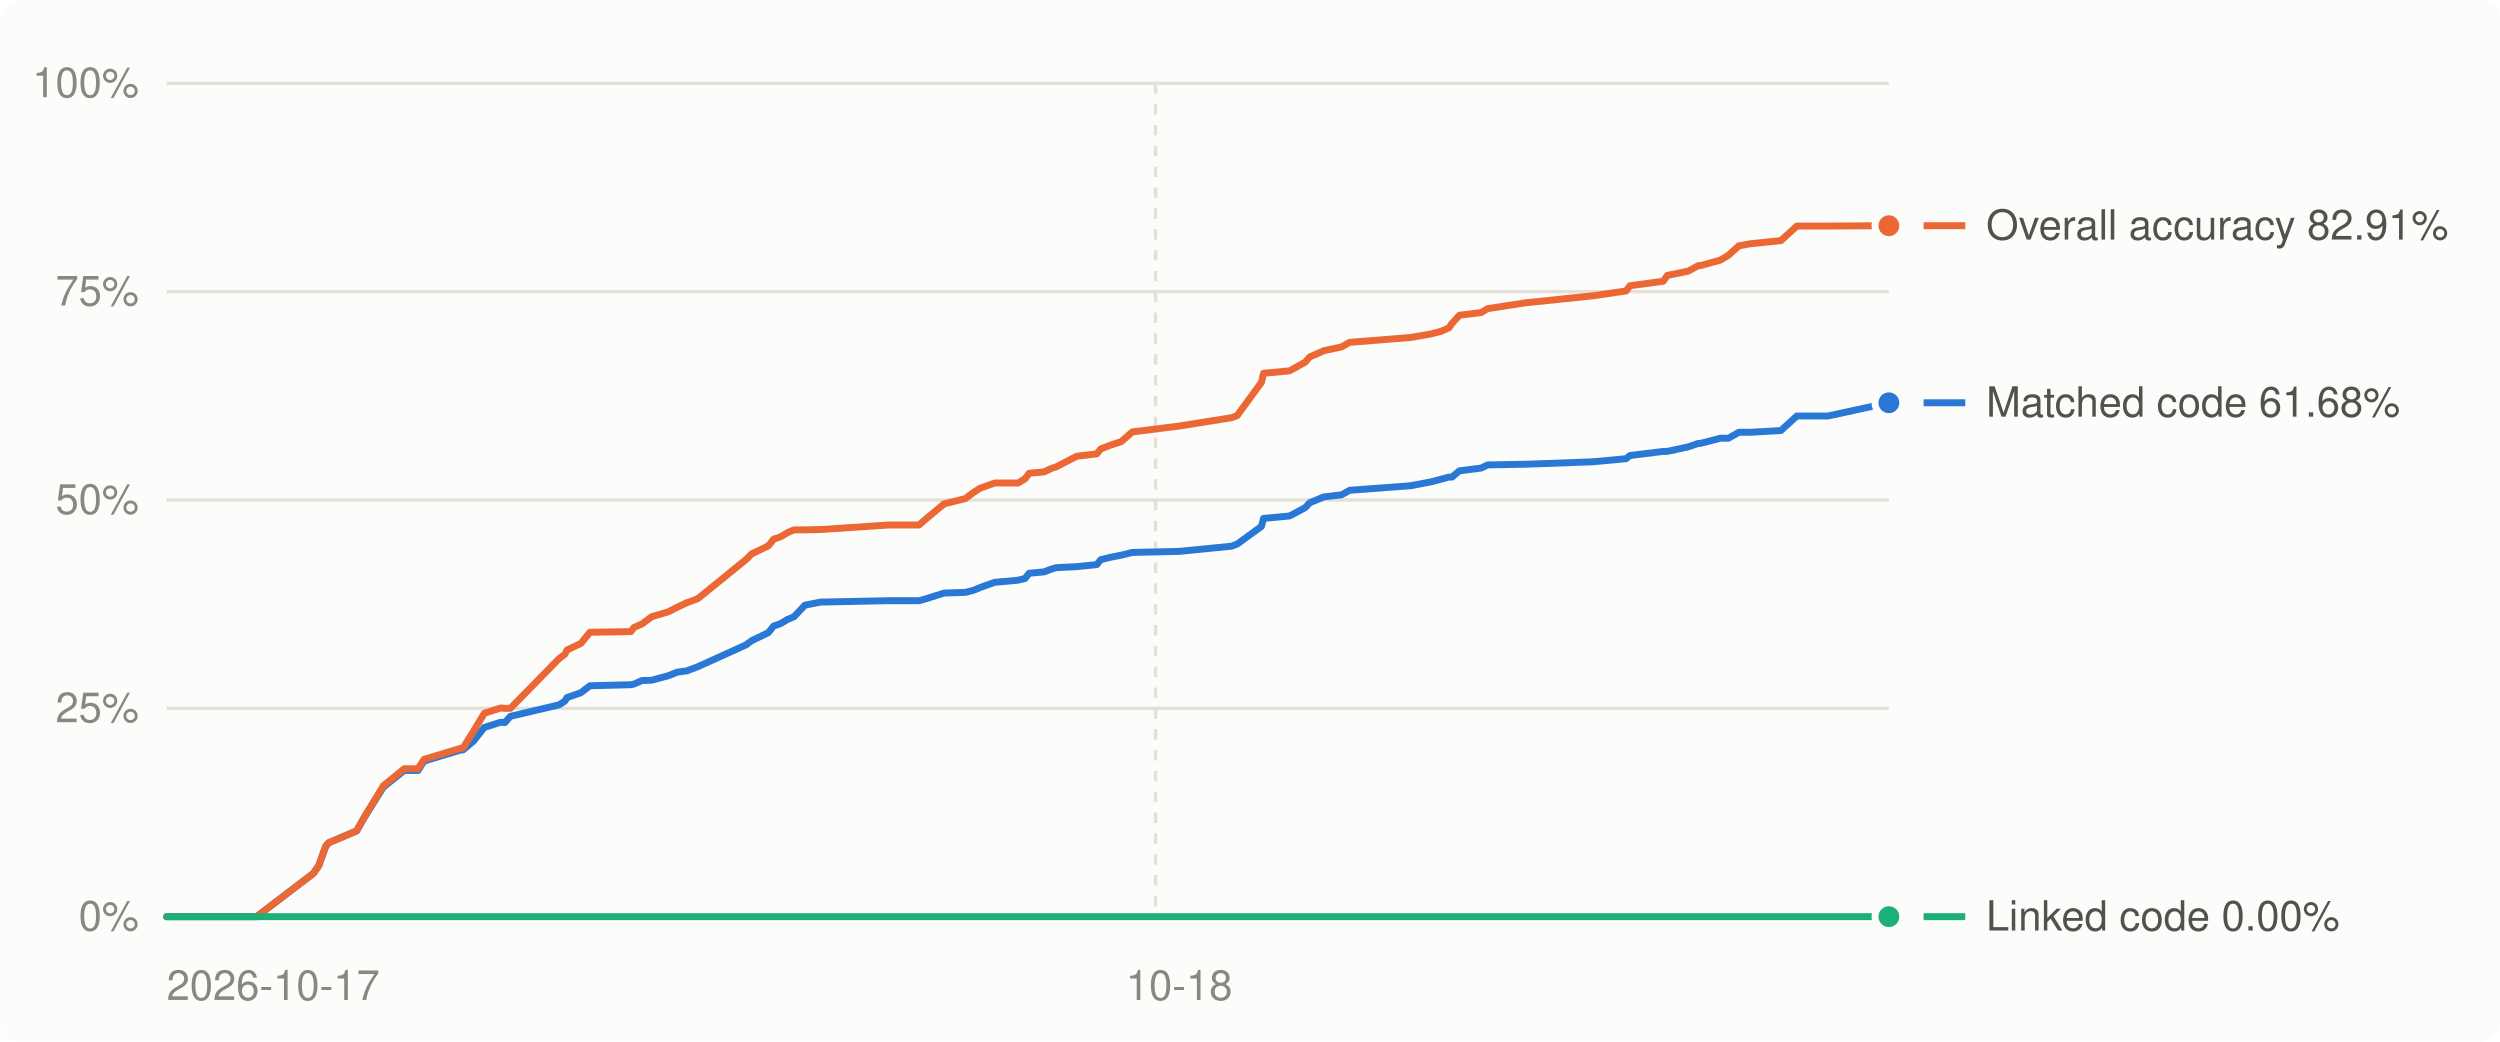
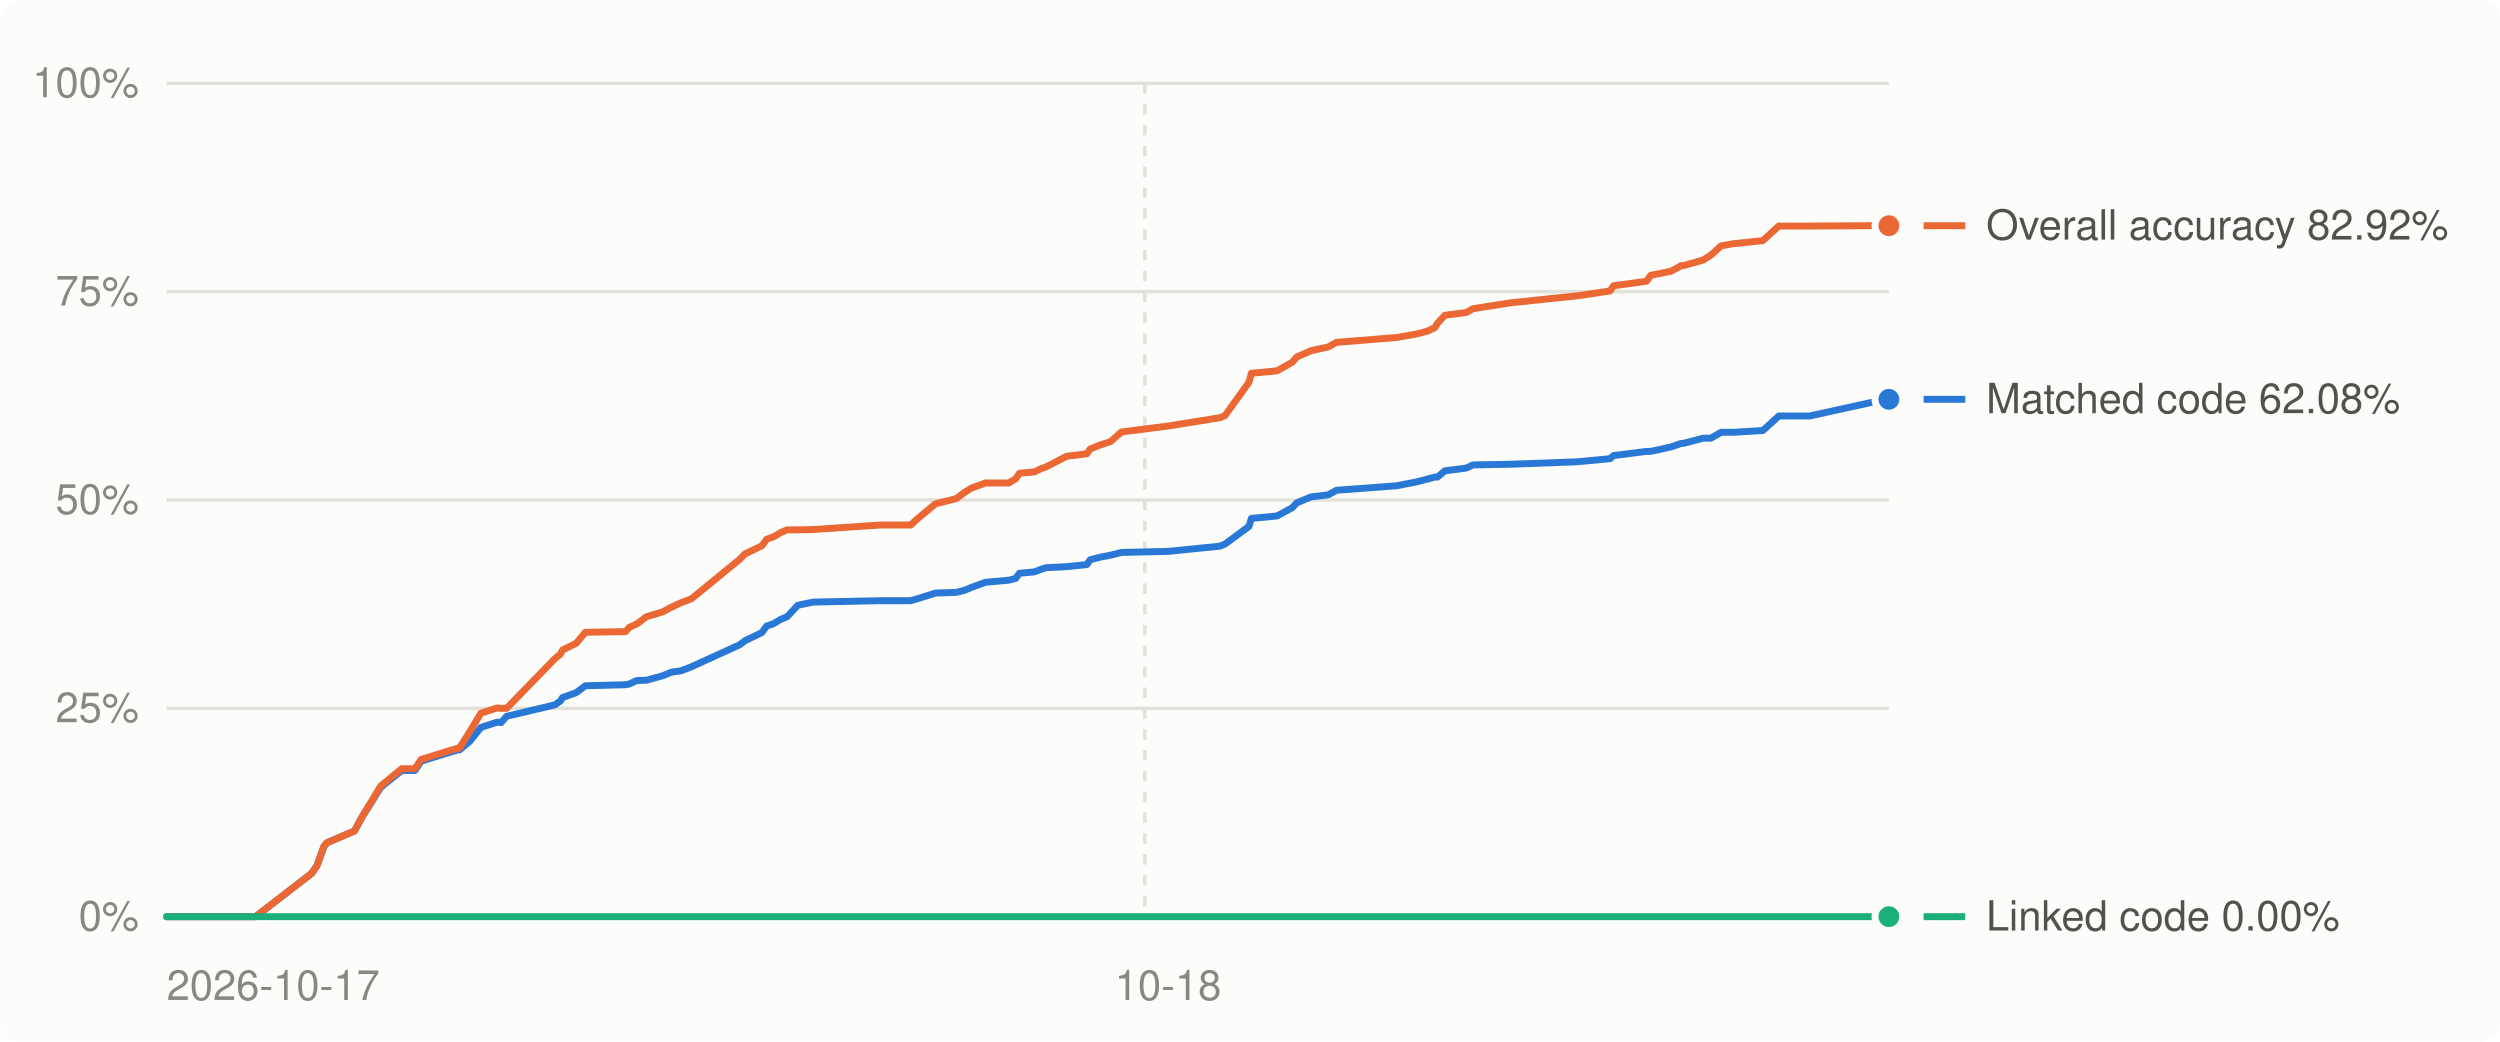
<svg xmlns="http://www.w3.org/2000/svg" viewBox="0 0 720 300" width="720" height="300" role="img" aria-label="Decompilation progress over time">
  <style>
.bg{fill:#fcfcfb}.grid{stroke:#e1e0d9}.muted{fill:#898781}.lbl{fill:#52514e}.ln0{stroke:#2a78d6}.dot0{fill:#2a78d6;stroke:#fcfcfb}.ln1{stroke:#eb6834}.dot1{fill:#eb6834;stroke:#fcfcfb}.ln2{stroke:#1baf7a}.dot2{fill:#1baf7a;stroke:#fcfcfb}
@media (prefers-color-scheme: dark){.bg{fill:#1a1a19}.grid{stroke:#2c2c2a}.muted{fill:#898781}.lbl{fill:#c3c2b7}.ln0{stroke:#3987e5}.dot0{fill:#3987e5;stroke:#1a1a19}.ln1{stroke:#d95926}.dot1{fill:#d95926;stroke:#1a1a19}.ln2{stroke:#199e70}.dot2{fill:#199e70;stroke:#1a1a19}}
text{font:12px -apple-system,BlinkMacSystemFont,'Segoe UI',Helvetica,Arial,sans-serif}
</style>
  <rect class="bg" width="720" height="300" rx="6" />
  <line x1="48" x2="544" y1="264.0" y2="264.0" class="grid" stroke-width="1" />
  <text x="40" y="268.0" class="muted" text-anchor="end">0%</text>
  <line x1="48" x2="544" y1="204.0" y2="204.0" class="grid" stroke-width="1" />
  <text x="40" y="208.0" class="muted" text-anchor="end">25%</text>
  <line x1="48" x2="544" y1="144.0" y2="144.0" class="grid" stroke-width="1" />
  <text x="40" y="148.0" class="muted" text-anchor="end">50%</text>
  <line x1="48" x2="544" y1="84.0" y2="84.0" class="grid" stroke-width="1" />
  <text x="40" y="88.0" class="muted" text-anchor="end">75%</text>
  <line x1="48" x2="544" y1="24.0" y2="24.0" class="grid" stroke-width="1" />
  <text x="40" y="28.0" class="muted" text-anchor="end">100%</text>
-   <line x1="332.8" x2="332.8" y1="24" y2="264" class="grid" stroke-width="1" stroke-dasharray="3 3" />
+   <line x1="329.7" x2="329.7" y1="24" y2="264" class="grid" stroke-width="1" stroke-dasharray="3 3" />
  <text class="muted" x="48.0" y="288" text-anchor="start">2026-10-17</text>
-   <text class="muted" x="339.6" y="288" text-anchor="middle">10-18</text>
-   <polyline points="48.0,264.0 73.9,264.0 90.3,251.5 91.8,249.3 93.8,243.8 94.7,242.7 102.7,239.3 105.0,235.3 110.4,226.7 116.4,221.9 120.4,221.9 122.1,219.2 132.7,216.0 133.3,216.0 136.3,213.5 139.5,209.5 144.2,208.0 145.4,208.1 147.0,206.3 161.0,203.0 162.7,201.9 163.3,200.9 167.3,199.5 169.9,197.5 181.7,197.2 182.6,197.0 184.9,196.0 187.7,195.9 192.5,194.6 195.0,193.6 197.8,193.2 201.0,192.0 214.9,185.7 216.5,184.5 221.3,182.2 222.8,180.3 224.8,179.6 226.8,178.4 228.7,177.6 231.8,174.3 236.3,173.4 255.9,173.0 264.7,173.0 266.5,172.5 271.9,170.8 278.0,170.6 280.4,170.0 282.3,169.2 286.5,167.7 293.2,167.1 295.2,166.6 296.4,165.1 300.7,164.7 302.8,163.9 304.1,163.5 310.1,163.2 315.9,162.6 317.0,161.2 319.8,160.5 322.9,159.9 326.1,159.1 339.6,158.8 354.7,157.3 356.3,156.7 363.3,151.6 363.9,149.3 371.4,148.6 375.9,146.2 377.2,144.8 381.3,143.1 386.4,142.5 388.7,141.2 406.2,139.9 412.0,138.8 415.1,138.0 417.3,137.4 418.2,137.4 420.3,135.6 426.6,134.8 428.4,133.9 439.4,133.7 458.7,133.0 468.3,132.1 469.4,131.2 479.0,130.0 480.2,130.0 486.2,128.7 489.1,127.7 489.7,127.7 495.5,126.2 497.8,126.2 500.8,124.5 504.1,124.5 512.9,124.0 517.5,119.8 526.5,119.8 544.0,116.0" fill="none" class="ln0" stroke-width="2" stroke-linejoin="round" stroke-linecap="round" />
-   <polyline points="48.0,264.0 73.9,264.0 90.3,251.5 91.8,249.3 93.8,243.7 94.7,242.7 102.7,239.3 105.0,235.2 110.4,226.3 116.4,221.4 120.4,221.4 122.1,218.7 132.7,215.5 133.3,215.5 136.3,210.7 139.5,205.4 144.2,203.9 145.4,204.0 147.0,204.0 161.0,189.7 162.7,188.4 163.3,187.2 167.3,185.3 169.9,182.1 181.7,181.9 182.6,180.7 184.9,179.7 187.7,177.6 192.5,176.2 195.0,174.9 197.8,173.6 201.0,172.4 214.9,161.1 216.5,159.5 221.3,157.2 222.8,155.3 224.8,154.6 226.8,153.4 228.7,152.6 231.8,152.6 236.3,152.5 255.9,151.2 264.7,151.2 266.5,149.6 271.9,145.1 278.0,143.6 280.4,141.8 282.3,140.6 286.5,139.1 293.2,139.1 295.2,137.9 296.4,136.3 300.7,135.9 302.8,134.9 304.1,134.5 310.1,131.4 315.9,130.7 317.0,129.3 319.8,128.2 322.9,127.2 326.1,124.4 339.6,122.7 354.7,120.3 356.3,119.7 363.3,110.1 363.9,107.5 371.4,106.8 375.9,104.3 377.2,102.8 381.3,101.0 386.4,99.9 388.7,98.6 406.2,97.2 412.0,96.2 415.1,95.4 417.3,94.4 418.2,93.1 420.3,90.8 426.6,90.0 428.4,88.9 439.4,87.2 458.7,85.2 468.3,83.8 469.4,82.3 479.0,81.0 480.2,79.3 486.2,78.1 489.1,76.5 489.7,76.5 495.5,74.9 497.8,73.5 500.8,70.8 504.1,70.2 512.9,69.3 517.5,65.1 526.5,65.1 544.0,65.0" fill="none" class="ln1" stroke-width="2" stroke-linejoin="round" stroke-linecap="round" />
-   <polyline points="48.0,264.0 73.9,264.0 90.3,264.0 91.8,264.0 93.8,264.0 94.7,264.0 102.7,264.0 105.0,264.0 110.4,264.0 116.4,264.0 120.4,264.0 122.1,264.0 132.7,264.0 133.3,264.0 136.3,264.0 139.5,264.0 144.2,264.0 145.4,264.0 147.0,264.0 161.0,264.0 162.7,264.0 163.3,264.0 167.3,264.0 169.9,264.0 181.7,264.0 182.6,264.0 184.9,264.0 187.7,264.0 192.5,264.0 195.0,264.0 197.8,264.0 201.0,264.0 214.9,264.0 216.5,264.0 221.3,264.0 222.8,264.0 224.8,264.0 226.8,264.0 228.7,264.0 231.8,264.0 236.3,264.0 255.9,264.0 264.7,264.0 266.5,264.0 271.9,264.0 278.0,264.0 280.4,264.0 282.3,264.0 286.5,264.0 293.2,264.0 295.2,264.0 296.4,264.0 300.7,264.0 302.8,264.0 304.1,264.0 310.1,264.0 315.9,264.0 317.0,264.0 319.8,264.0 322.9,264.0 326.1,264.0 339.6,264.0 354.7,264.0 356.3,264.0 363.3,264.0 363.9,264.0 371.4,264.0 375.9,264.0 377.2,264.0 381.3,264.0 386.4,264.0 388.7,264.0 406.2,264.0 412.0,264.0 415.1,264.0 417.3,264.0 418.2,264.0 420.3,264.0 426.6,264.0 428.4,264.0 439.4,264.0 458.7,264.0 468.3,264.0 469.4,264.0 479.0,264.0 480.2,264.0 486.2,264.0 489.1,264.0 489.7,264.0 495.5,264.0 497.8,264.0 500.8,264.0 504.1,264.0 512.9,264.0 517.5,264.0 526.5,264.0 544.0,264.0" fill="none" class="ln2" stroke-width="2" stroke-linejoin="round" stroke-linecap="round" />
-   <circle cx="544.0" cy="116.0" r="4" class="dot0" stroke-width="2" />
+   <text class="muted" x="336.4" y="288" text-anchor="middle">10-18</text>
+   <polyline points="48.0,264.0 73.6,264.0 89.8,251.5 91.3,249.3 93.3,243.8 94.2,242.7 102.1,239.3 104.3,235.3 109.7,226.7 115.7,221.9 119.5,221.9 121.3,219.2 131.7,216.0 132.3,216.0 135.3,213.5 138.5,209.5 143.1,208.0 144.3,208.1 145.9,206.3 159.8,203.0 161.4,201.9 162.0,200.9 165.9,199.5 168.6,197.5 180.2,197.2 181.2,197.0 183.4,196.0 186.2,195.9 190.9,194.6 193.3,193.6 196.1,193.2 199.2,192.0 213.0,185.7 214.6,184.5 219.4,182.2 220.8,180.3 222.8,179.6 224.8,178.4 226.7,177.6 229.8,174.3 234.2,173.4 253.6,173.0 262.3,173.0 264.0,172.5 269.4,170.8 275.4,170.6 277.8,170.0 279.7,169.2 283.8,167.7 290.5,167.1 292.5,166.6 293.6,165.1 297.9,164.7 300.0,163.9 301.2,163.5 307.2,163.2 313.0,162.6 314.0,161.2 316.7,160.5 319.8,159.9 323.0,159.1 336.4,158.8 351.3,157.3 352.8,156.7 359.7,151.6 360.4,149.3 367.8,148.6 372.2,146.2 373.5,144.8 377.6,143.1 382.6,142.5 384.9,141.2 402.2,139.9 407.9,138.8 411.0,138.0 413.2,137.4 414.0,137.4 416.1,135.6 422.3,134.8 424.2,133.9 435.1,133.7 454.2,133.0 463.7,132.1 464.7,131.2 474.2,130.0 475.4,130.0 481.3,128.7 484.2,127.7 484.8,127.7 490.5,126.2 492.7,126.2 495.7,124.5 499.1,124.5 507.7,124.0 512.3,119.8 521.2,119.8 538.5,116.0 544.0,115.0" fill="none" class="ln0" stroke-width="2" stroke-linejoin="round" stroke-linecap="round" />
+   <polyline points="48.0,264.0 73.6,264.0 89.8,251.5 91.3,249.3 93.3,243.7 94.2,242.7 102.1,239.3 104.3,235.2 109.7,226.3 115.7,221.4 119.5,221.4 121.3,218.7 131.7,215.5 132.3,215.5 135.3,210.7 138.5,205.4 143.1,203.9 144.3,204.0 145.9,204.0 159.8,189.7 161.4,188.4 162.0,187.2 165.9,185.3 168.6,182.1 180.2,181.9 181.2,180.7 183.4,179.7 186.2,177.6 190.9,176.2 193.3,174.9 196.1,173.6 199.2,172.4 213.0,161.1 214.6,159.5 219.4,157.2 220.8,155.3 222.8,154.6 224.8,153.4 226.7,152.6 229.8,152.6 234.2,152.5 253.6,151.2 262.3,151.2 264.0,149.6 269.4,145.1 275.4,143.6 277.8,141.8 279.7,140.6 283.8,139.1 290.5,139.1 292.5,137.9 293.6,136.3 297.9,135.9 300.0,134.9 301.2,134.5 307.2,131.4 313.0,130.7 314.0,129.3 316.7,128.2 319.8,127.2 323.0,124.4 336.4,122.7 351.3,120.3 352.8,119.7 359.7,110.1 360.4,107.5 367.8,106.8 372.2,104.3 373.5,102.8 377.6,101.0 382.6,99.9 384.9,98.6 402.2,97.2 407.9,96.2 411.0,95.4 413.2,94.4 414.0,93.1 416.1,90.8 422.3,90.0 424.2,88.9 435.1,87.2 454.2,85.2 463.7,83.8 464.7,82.3 474.2,81.0 475.4,79.3 481.3,78.1 484.2,76.5 484.8,76.5 490.5,74.9 492.7,73.5 495.7,70.8 499.1,70.2 507.7,69.3 512.3,65.1 521.2,65.1 538.5,65.0 544.0,65.0" fill="none" class="ln1" stroke-width="2" stroke-linejoin="round" stroke-linecap="round" />
+   <polyline points="48.0,264.0 73.6,264.0 89.8,264.0 91.3,264.0 93.3,264.0 94.2,264.0 102.1,264.0 104.3,264.0 109.7,264.0 115.7,264.0 119.5,264.0 121.3,264.0 131.7,264.0 132.3,264.0 135.3,264.0 138.5,264.0 143.1,264.0 144.3,264.0 145.9,264.0 159.8,264.0 161.4,264.0 162.0,264.0 165.9,264.0 168.6,264.0 180.2,264.0 181.2,264.0 183.4,264.0 186.2,264.0 190.9,264.0 193.3,264.0 196.1,264.0 199.2,264.0 213.0,264.0 214.6,264.0 219.4,264.0 220.8,264.0 222.8,264.0 224.8,264.0 226.7,264.0 229.8,264.0 234.2,264.0 253.6,264.0 262.3,264.0 264.0,264.0 269.4,264.0 275.4,264.0 277.8,264.0 279.7,264.0 283.8,264.0 290.5,264.0 292.5,264.0 293.6,264.0 297.9,264.0 300.0,264.0 301.2,264.0 307.2,264.0 313.0,264.0 314.0,264.0 316.7,264.0 319.8,264.0 323.0,264.0 336.4,264.0 351.3,264.0 352.8,264.0 359.7,264.0 360.4,264.0 367.8,264.0 372.2,264.0 373.5,264.0 377.6,264.0 382.6,264.0 384.9,264.0 402.2,264.0 407.9,264.0 411.0,264.0 413.2,264.0 414.0,264.0 416.1,264.0 422.3,264.0 424.2,264.0 435.1,264.0 454.2,264.0 463.7,264.0 464.7,264.0 474.2,264.0 475.4,264.0 481.3,264.0 484.2,264.0 484.8,264.0 490.5,264.0 492.7,264.0 495.7,264.0 499.1,264.0 507.7,264.0 512.3,264.0 521.2,264.0 538.5,264.0 544.0,264.0" fill="none" class="ln2" stroke-width="2" stroke-linejoin="round" stroke-linecap="round" />
+   <circle cx="544.0" cy="115.0" r="4" class="dot0" stroke-width="2" />
  <circle cx="544.0" cy="65.0" r="4" class="dot1" stroke-width="2" />
  <circle cx="544.0" cy="264.0" r="4" class="dot2" stroke-width="2" />
  <line x1="554" x2="566" y1="264.0" y2="264.0" class="ln2" stroke-width="2" />
  <text class="lbl" x="572" y="268.0">Linked code 0.00%</text>
-   <line x1="554" x2="566" y1="116.0" y2="116.0" class="ln0" stroke-width="2" />
-   <text class="lbl" x="572" y="120.0">Matched code 61.68%</text>
+   <line x1="554" x2="566" y1="115.0" y2="115.0" class="ln0" stroke-width="2" />
+   <text class="lbl" x="572" y="119.0">Matched code 62.08%</text>
  <line x1="554" x2="566" y1="65.0" y2="65.0" class="ln1" stroke-width="2" />
-   <text class="lbl" x="572" y="69.0">Overall accuracy 82.91%</text>
+   <text class="lbl" x="572" y="69.0">Overall accuracy 82.92%</text>
</svg>
